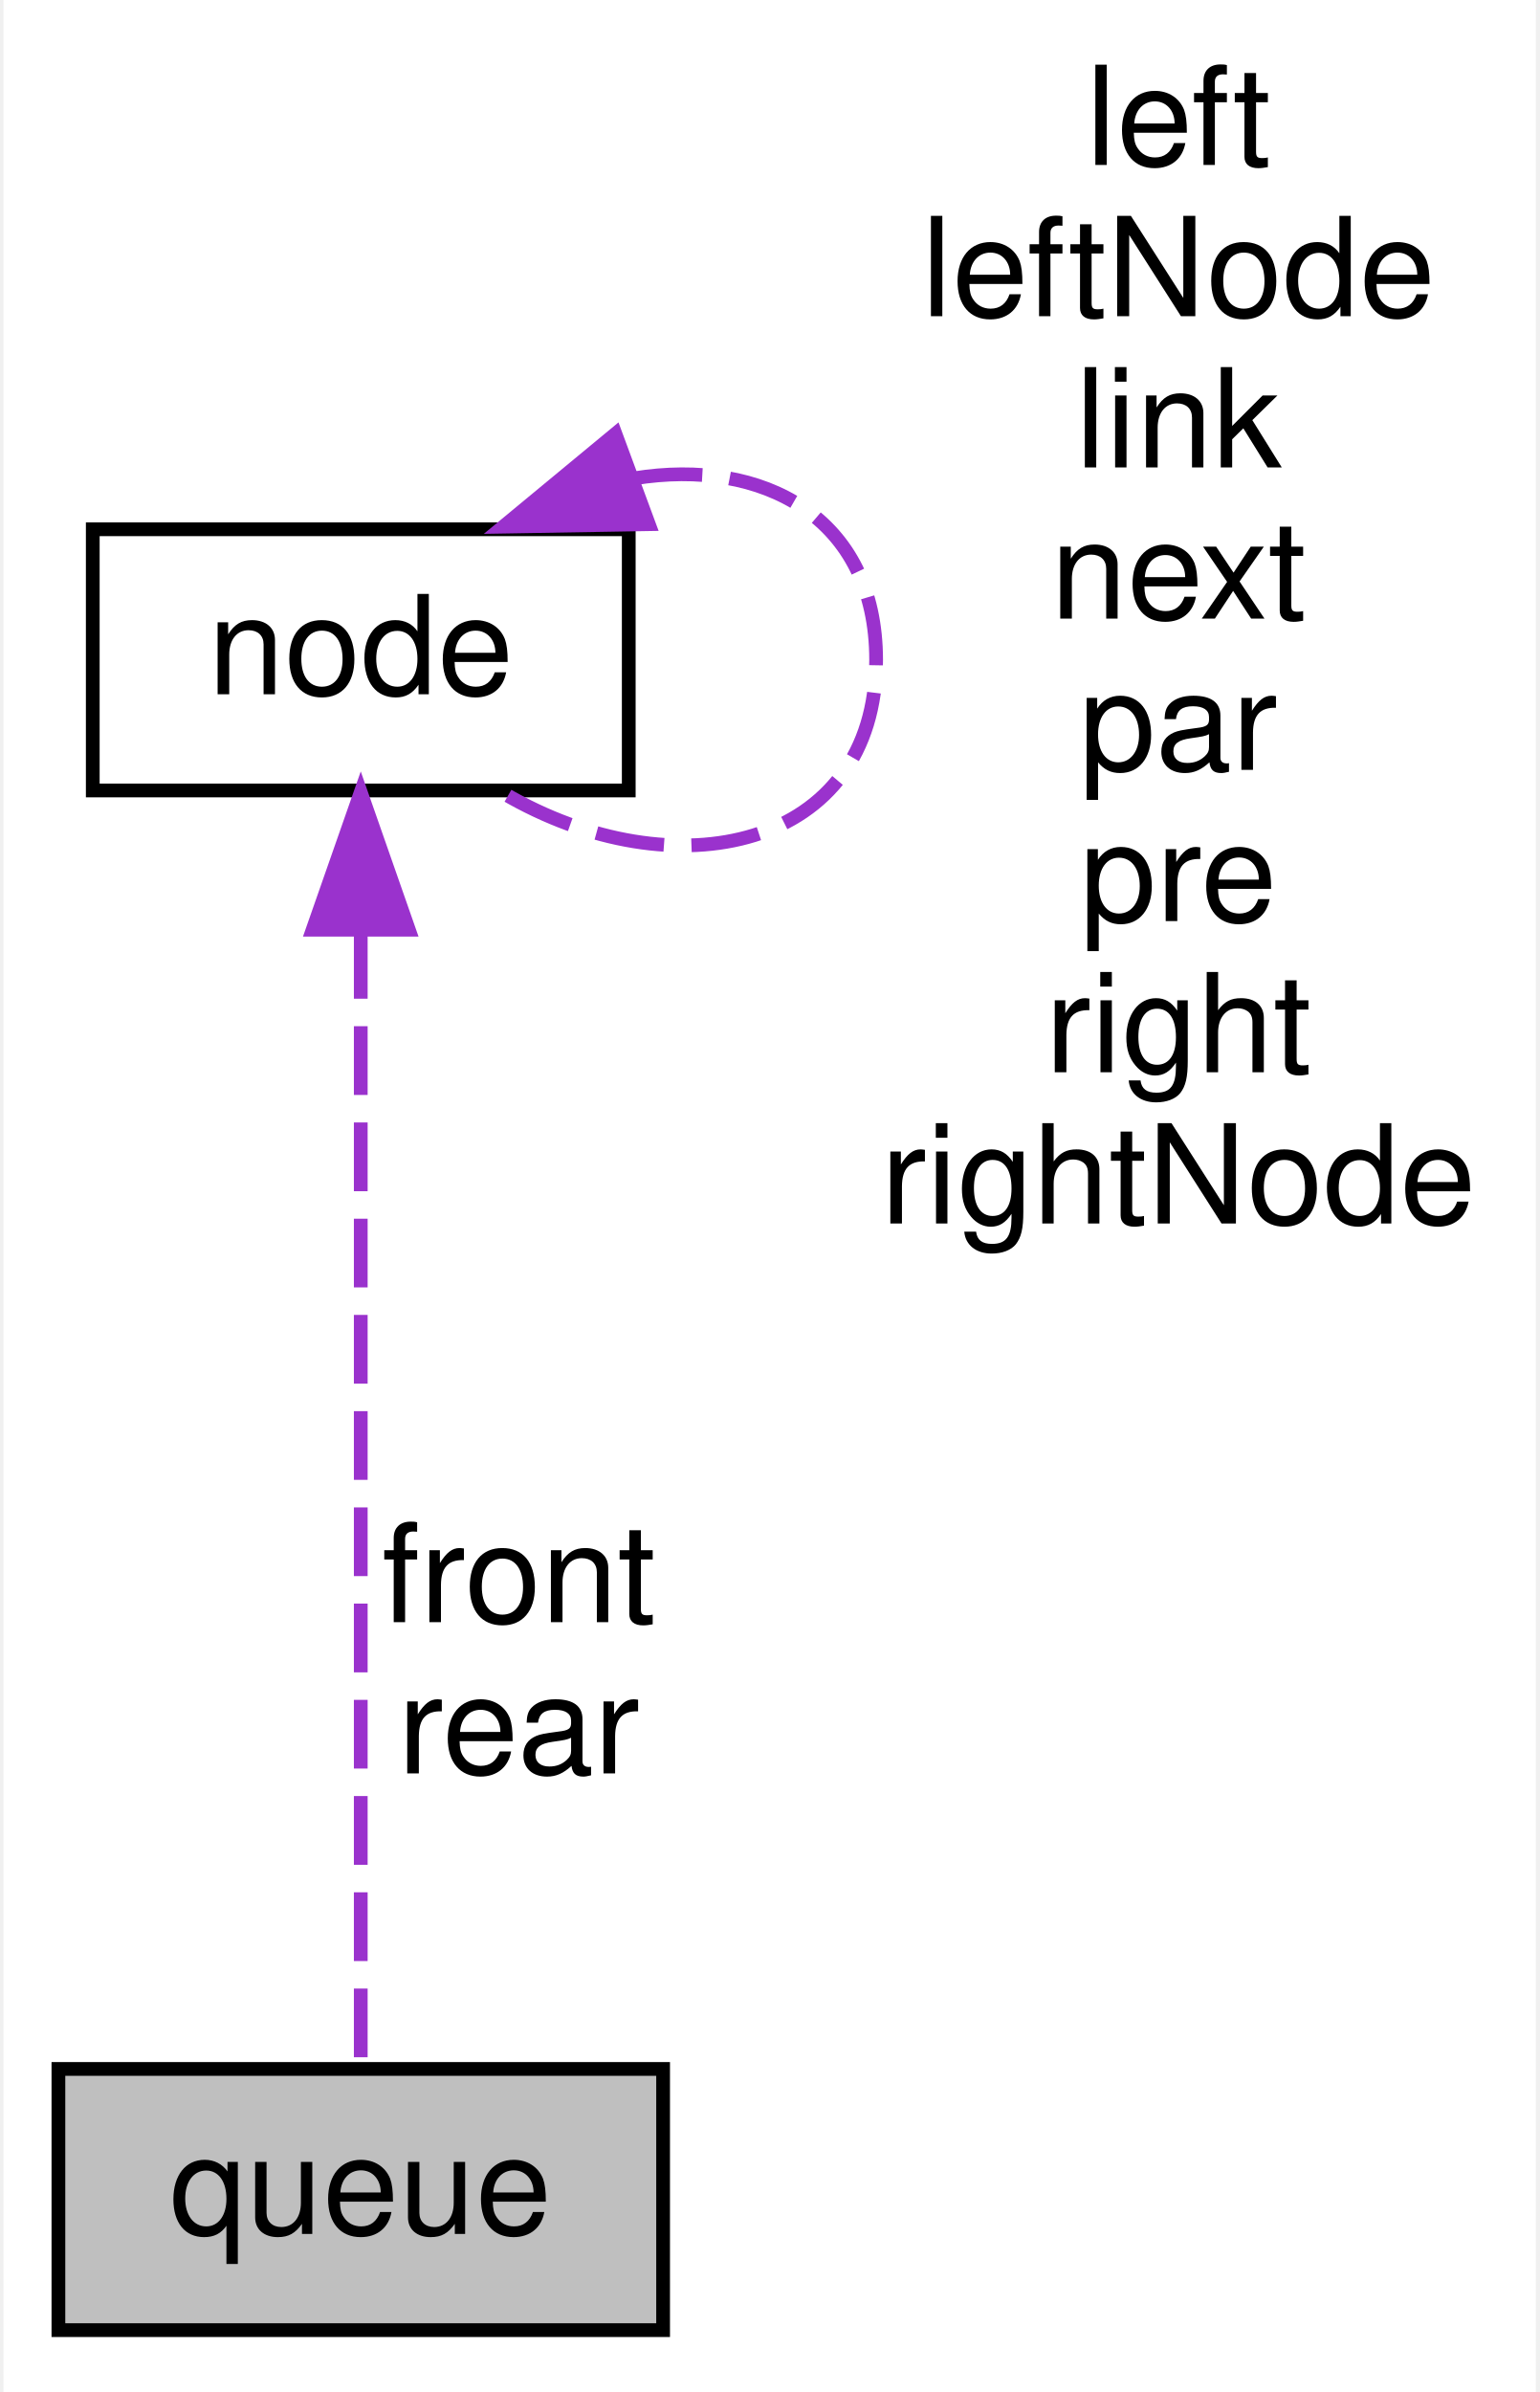
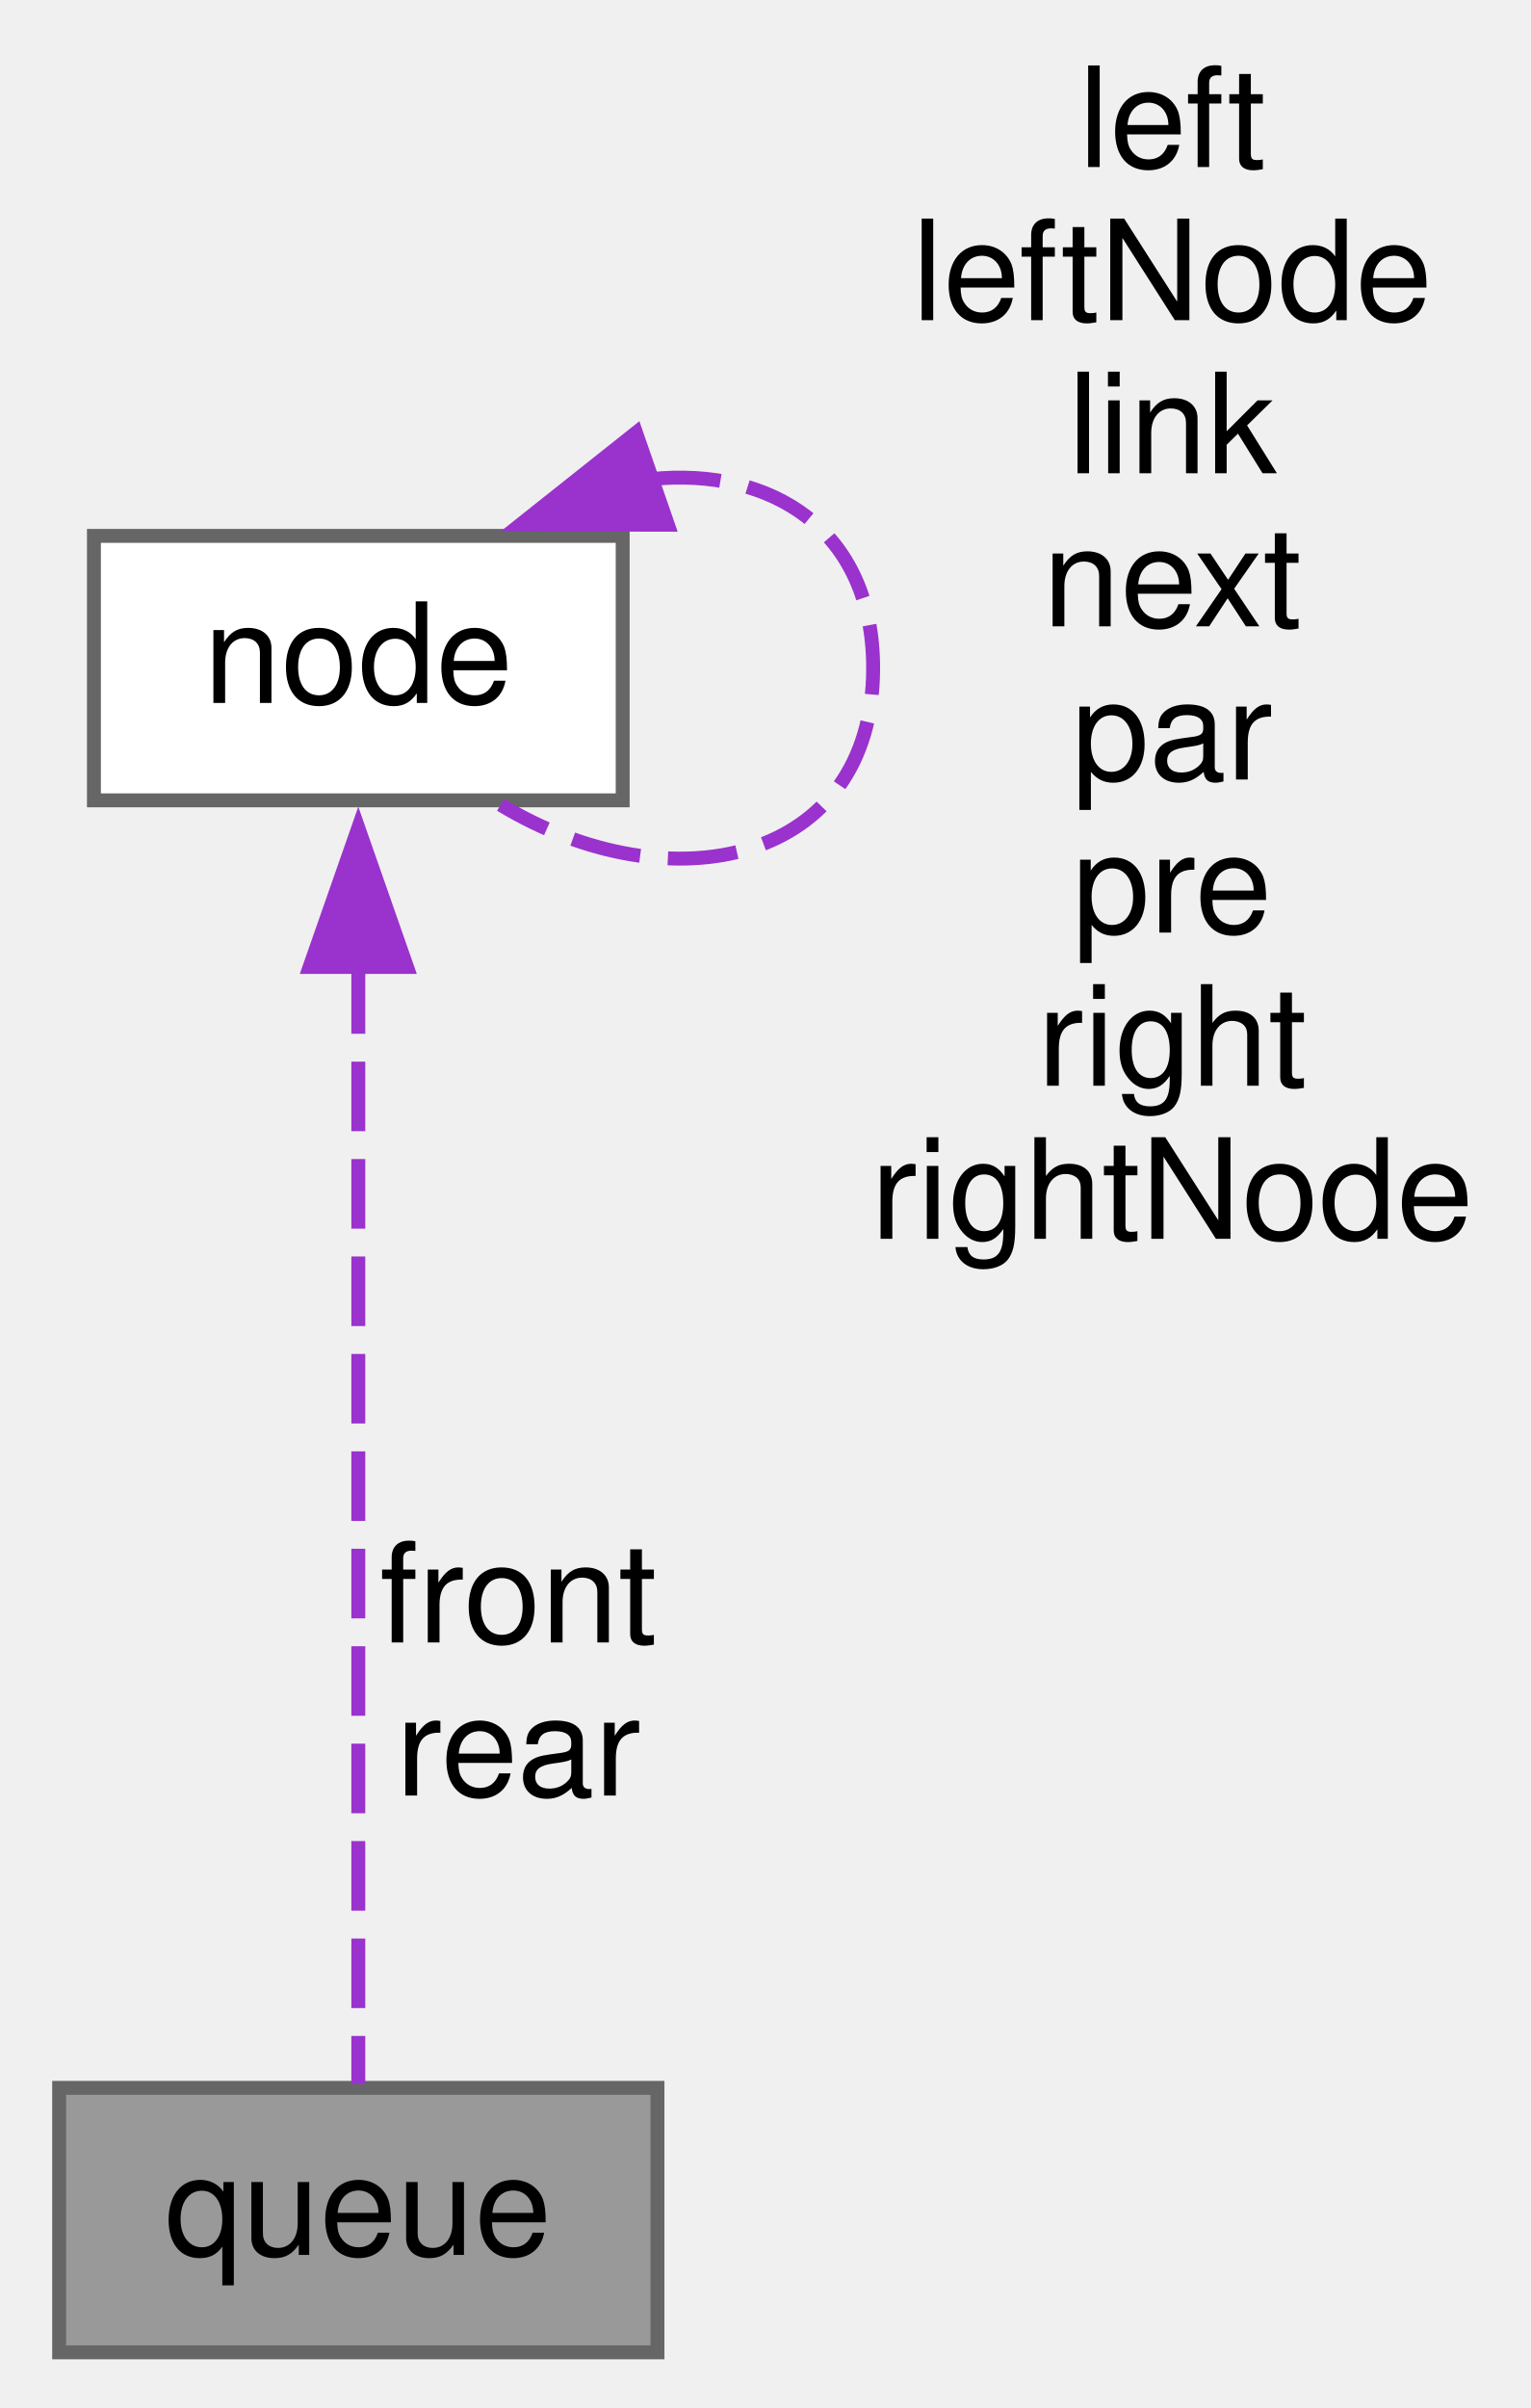
- <svg xmlns="http://www.w3.org/2000/svg" xmlns:xlink="http://www.w3.org/1999/xlink" width="112pt" height="174pt" viewBox="0.00 0.00 111.50 174.00">
-   <g id="graph0" class="graph" transform="scale(1 1) rotate(0) translate(4 170)">
-     <polygon fill="white" stroke="transparent" points="-4,4 -4,-170 107.5,-170 107.5,4 -4,4" />
+ <svg xmlns="http://www.w3.org/2000/svg" xmlns:xlink="http://www.w3.org/1999/xlink" width="110pt" height="173pt" viewBox="0.00 0.00 109.50 173.00">
+   <g id="graph0" class="graph" transform="scale(1 1) rotate(0) translate(4 169)">
    <g id="node1" class="node">
      <g id="a_node1">
        <a xlink:title=" ">
-           <polygon fill="#bfbfbf" stroke="black" points="0,-0.5 0,-19.5 44,-19.5 44,-0.5 0,-0.5" />
-           <text text-anchor="middle" x="22" y="-7.5" font-family="Helvetica,sans-Serif" font-size="10.00">queue</text>
+           <polygon fill="#999999" stroke="#666666" points="43,-19 0,-19 0,0 43,0 43,-19" />
+           <text text-anchor="middle" x="21.5" y="-7" font-family="Helvetica,sans-Serif" font-size="10.00">queue</text>
        </a>
      </g>
    </g>
    <g id="node2" class="node">
      <g id="a_node2">
        <a xlink:href="../../d5/da1/structnode.html" target="_top" xlink:title="Node, the basic data structure in the tree.">
-           <polygon fill="white" stroke="black" points="2.5,-112.5 2.5,-131.5 41.5,-131.5 41.5,-112.5 2.5,-112.5" />
-           <text text-anchor="middle" x="22" y="-119.5" font-family="Helvetica,sans-Serif" font-size="10.00">node</text>
+           <polygon fill="white" stroke="#666666" points="40.5,-130.5 2.5,-130.5 2.5,-111.5 40.5,-111.5 40.5,-130.5" />
+           <text text-anchor="middle" x="21.5" y="-118.5" font-family="Helvetica,sans-Serif" font-size="10.00">node</text>
        </a>
      </g>
    </g>
    <g id="edge1" class="edge">
-       <path fill="none" stroke="#9a32cd" stroke-dasharray="5,2" d="M22,-102.35C22,-78.25 22,-37.31 22,-19.59" />
-       <polygon fill="#9a32cd" stroke="#9a32cd" points="18.5,-102.37 22,-112.37 25.5,-102.37 18.5,-102.37" />
-       <text text-anchor="middle" x="33.5" y="-52" font-family="Helvetica,sans-Serif" font-size="10.00"> front</text>
-       <text text-anchor="middle" x="33.5" y="-41" font-family="Helvetica,sans-Serif" font-size="10.00">rear</text>
+       <path fill="none" stroke="#9a32cd" stroke-dasharray="5,2" d="M21.5,-99.73C21.5,-75.67 21.5,-36.62 21.5,-19.28" />
+       <polygon fill="#9a32cd" stroke="#9a32cd" points="18,-99.53 21.5,-109.53 25,-99.53 18,-99.53" />
+       <text text-anchor="middle" x="33" y="-51" font-family="Helvetica,sans-Serif" font-size="10.00"> front</text>
+       <text text-anchor="middle" x="33" y="-40" font-family="Helvetica,sans-Serif" font-size="10.00">rear</text>
    </g>
    <g id="edge2" class="edge">
-       <path fill="none" stroke="#9a32cd" stroke-dasharray="5,2" d="M41.87,-135.2C51.26,-136.74 59.5,-132.34 59.5,-122 59.5,-108.22 44.85,-104.99 32.37,-112.31" />
-       <polygon fill="#9a32cd" stroke="#9a32cd" points="42.96,-131.87 32.37,-131.69 40.53,-138.44 42.96,-131.87" />
-       <text text-anchor="middle" x="81.5" y="-158" font-family="Helvetica,sans-Serif" font-size="10.00"> left</text>
-       <text text-anchor="middle" x="81.5" y="-147" font-family="Helvetica,sans-Serif" font-size="10.00">leftNode</text>
-       <text text-anchor="middle" x="81.5" y="-136" font-family="Helvetica,sans-Serif" font-size="10.00">link</text>
-       <text text-anchor="middle" x="81.5" y="-125" font-family="Helvetica,sans-Serif" font-size="10.00">next</text>
-       <text text-anchor="middle" x="81.5" y="-114" font-family="Helvetica,sans-Serif" font-size="10.00">par</text>
-       <text text-anchor="middle" x="81.5" y="-103" font-family="Helvetica,sans-Serif" font-size="10.00">pre</text>
-       <text text-anchor="middle" x="81.5" y="-92" font-family="Helvetica,sans-Serif" font-size="10.00">right</text>
-       <text text-anchor="middle" x="81.5" y="-81" font-family="Helvetica,sans-Serif" font-size="10.00">rightNode</text>
+       <path fill="none" stroke="#9a32cd" stroke-dasharray="5,2" d="M42.54,-134.58C51.19,-135.46 58.5,-130.93 58.5,-121 58.5,-107.03 44.04,-103.75 31.73,-111.18" />
+       <polygon fill="#9a32cd" stroke="#9a32cd" points="43.75,-131.3 33.16,-131.32 41.46,-137.91 43.75,-131.3" />
+       <text text-anchor="middle" x="80" y="-157" font-family="Helvetica,sans-Serif" font-size="10.00"> left</text>
+       <text text-anchor="middle" x="80" y="-146" font-family="Helvetica,sans-Serif" font-size="10.00">leftNode</text>
+       <text text-anchor="middle" x="80" y="-135" font-family="Helvetica,sans-Serif" font-size="10.00">link</text>
+       <text text-anchor="middle" x="80" y="-124" font-family="Helvetica,sans-Serif" font-size="10.00">next</text>
+       <text text-anchor="middle" x="80" y="-113" font-family="Helvetica,sans-Serif" font-size="10.00">par</text>
+       <text text-anchor="middle" x="80" y="-102" font-family="Helvetica,sans-Serif" font-size="10.00">pre</text>
+       <text text-anchor="middle" x="80" y="-91" font-family="Helvetica,sans-Serif" font-size="10.00">right</text>
+       <text text-anchor="middle" x="80" y="-80" font-family="Helvetica,sans-Serif" font-size="10.00">rightNode</text>
    </g>
  </g>
</svg>
